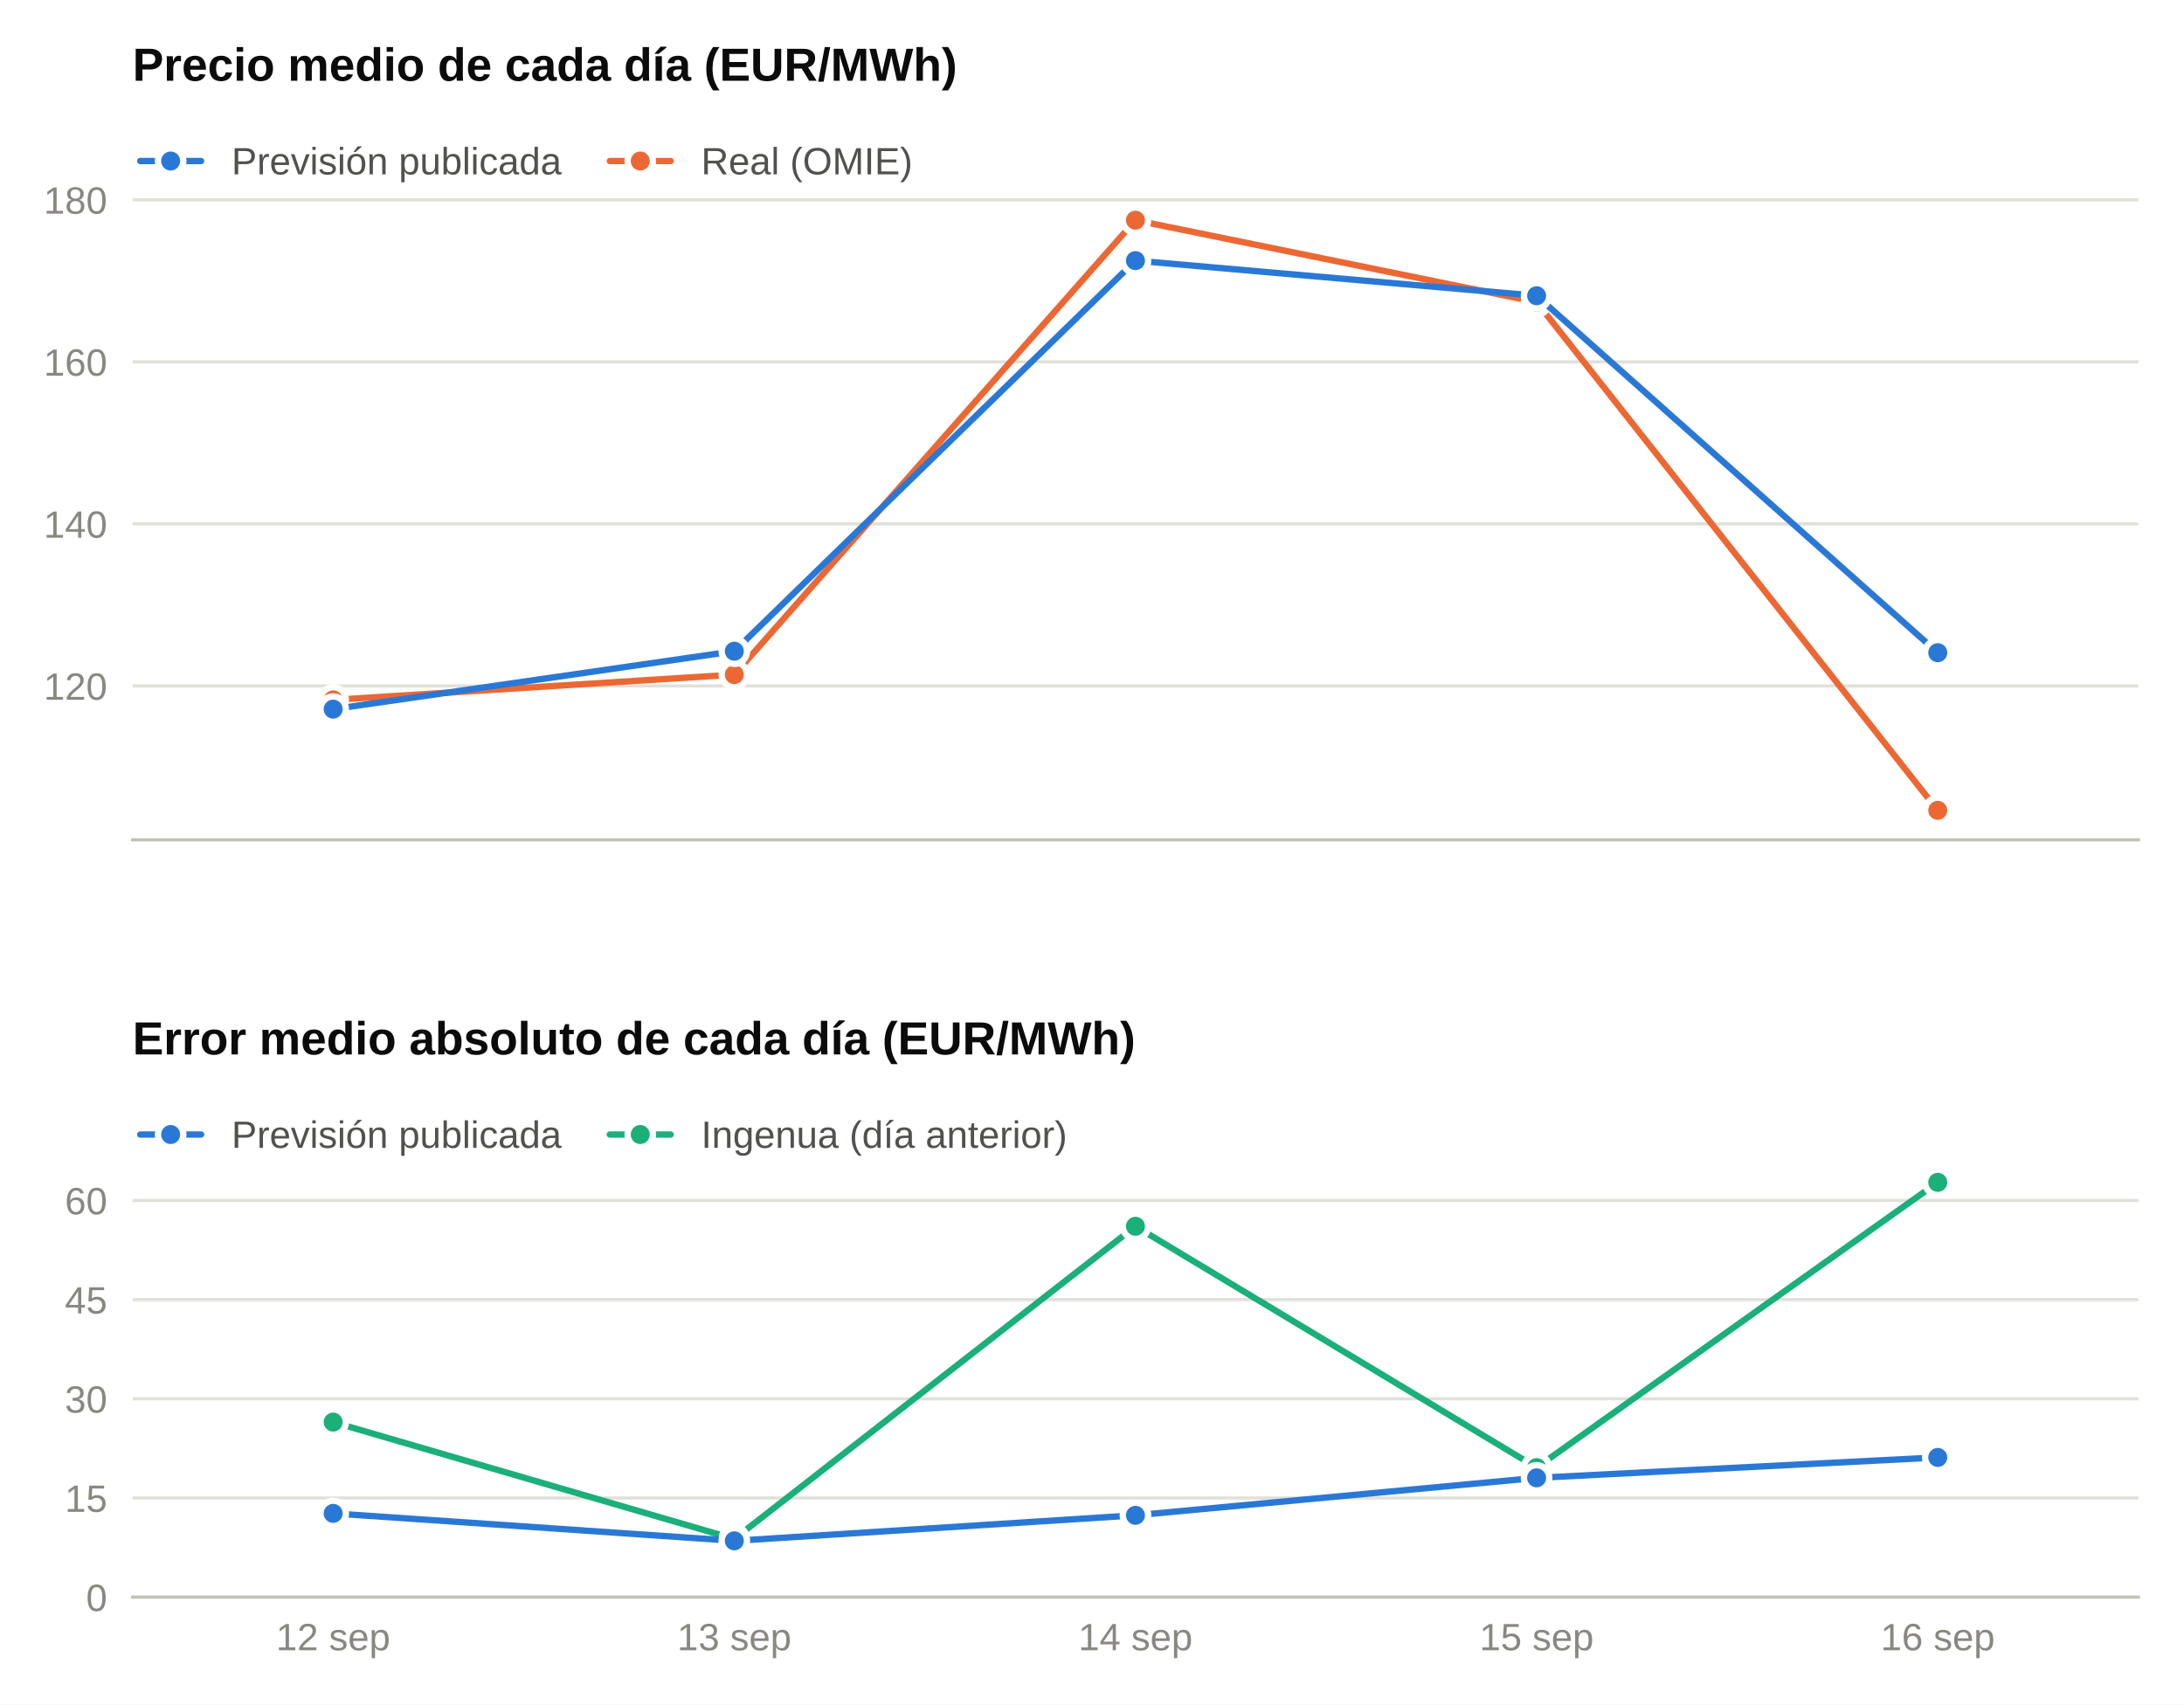
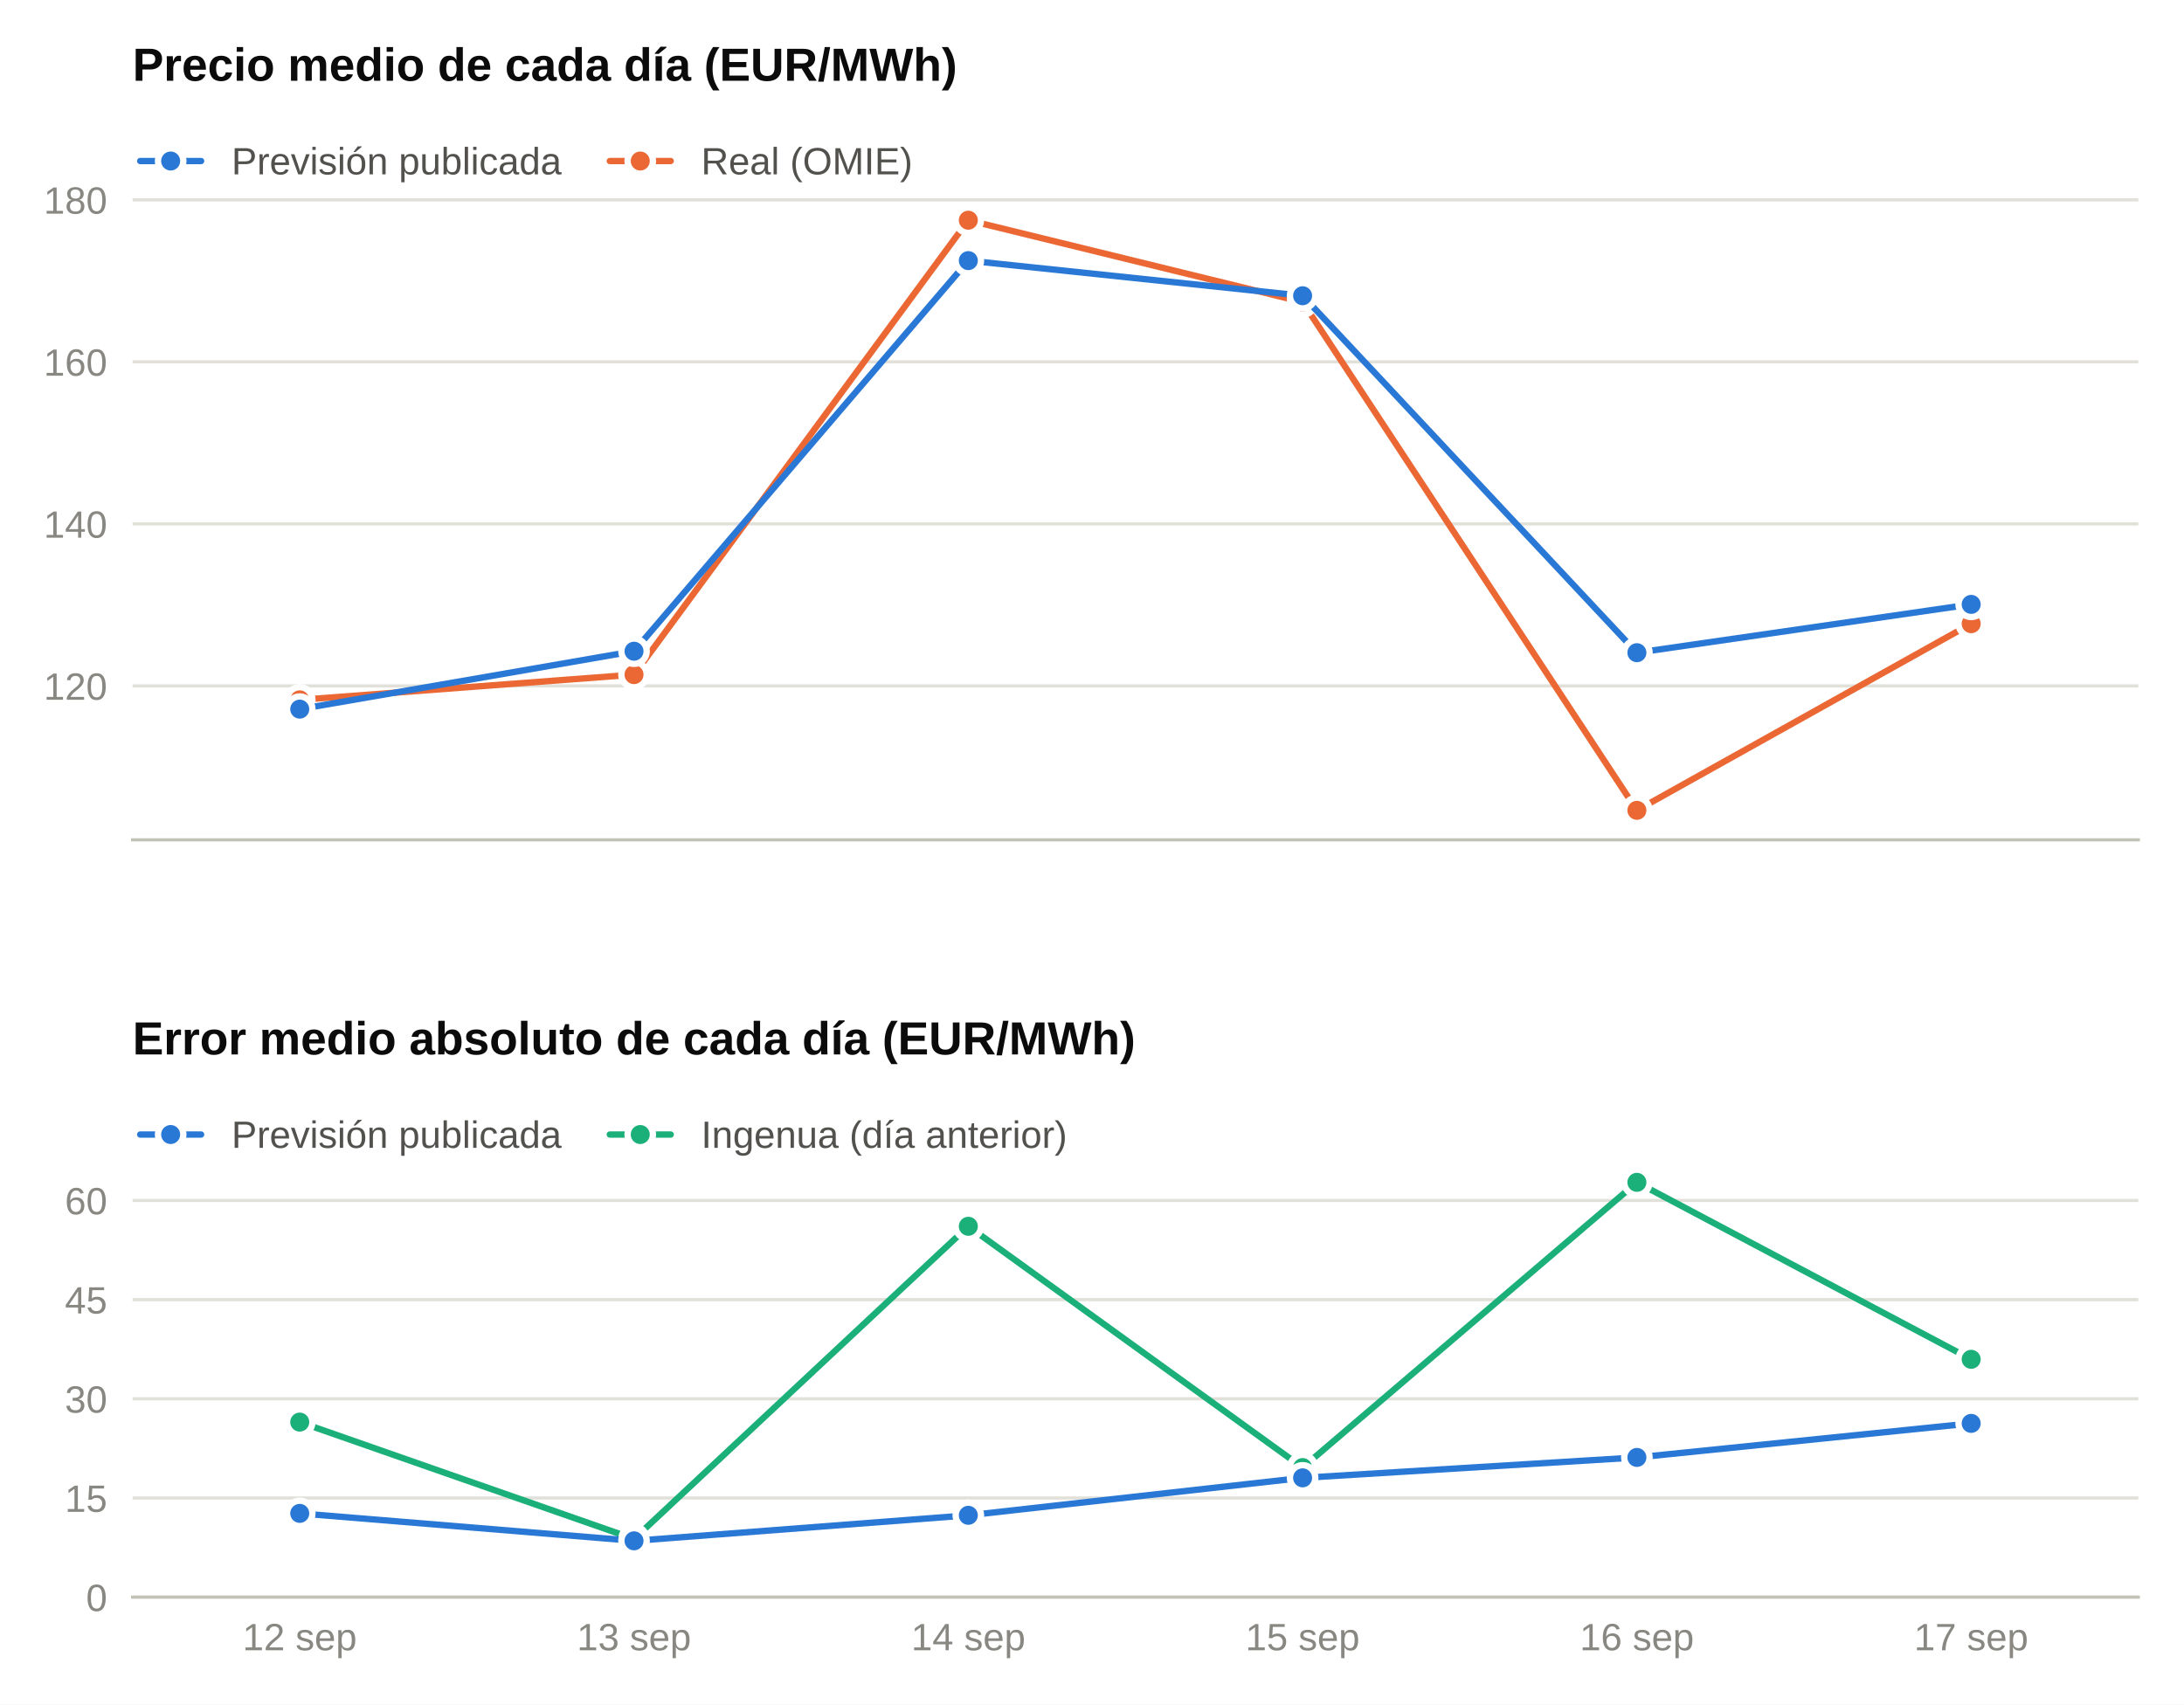
<svg xmlns="http://www.w3.org/2000/svg" xmlns:xlink="http://www.w3.org/1999/xlink" width="516.455pt" height="403.166pt" viewBox="0 0 516.455 403.166" version="1.1">
  <defs>
    <style type="text/css">*{stroke-linejoin: round; stroke-linecap: butt}</style>
  </defs>
  <g id="figure_1">
    <g id="patch_1">
      <path d="M 0 403.166  L 516.455 403.166  L 516.455 0  L 0 0  z " style="fill: #ffffff" />
    </g>
    <g id="axes_1">
      <g id="patch_2">
        <path d="M 31.355 198.629  L 505.655 198.629  L 505.655 45.103  L 31.355 45.103  z " style="fill: #ffffff" />
      </g>
      <g id="matplotlib.axis_1">
        <g id="xtick_1">
          <g id="line2d_1" />
        </g>
        <g id="xtick_2">
          <g id="line2d_2" />
        </g>
        <g id="xtick_3">
          <g id="line2d_3" />
        </g>
        <g id="xtick_4">
          <g id="line2d_4" />
        </g>
        <g id="xtick_5">
          <g id="line2d_5" />
        </g>
+         <g id="xtick_6">
+           <g id="line2d_6" />
+         </g>
      </g>
      <g id="matplotlib.axis_2">
        <g id="ytick_1">
-           <g id="line2d_6">
+           <g id="line2d_7">
            <path d="M 31.355 162.22  L 505.655 162.22  " clip-path="url(#pcca6787718)" style="fill: none; stroke: #e1e0d9; stroke-width: 0.75; stroke-linecap: square" />
          </g>
-           <g id="line2d_7" />
+           <g id="line2d_8" />
          <g id="text_1">
            <text style="font-size: 9px; font-family: 'Segoe UI', 'Helvetica Neue', 'Arial', 'DejaVu Sans', sans-serif; text-anchor: end; fill: #898781" x="25.355" y="165.496" transform="rotate(-0 25.35469 165.4962)">120</text>
          </g>
        </g>
        <g id="ytick_2">
-           <g id="line2d_8">
+           <g id="line2d_9">
            <path d="M 31.355 123.899  L 505.655 123.899  " clip-path="url(#pcca6787718)" style="fill: none; stroke: #e1e0d9; stroke-width: 0.75; stroke-linecap: square" />
          </g>
-           <g id="line2d_9" />
+           <g id="line2d_10" />
          <g id="text_2">
            <text style="font-size: 9px; font-family: 'Segoe UI', 'Helvetica Neue', 'Arial', 'DejaVu Sans', sans-serif; text-anchor: end; fill: #898781" x="25.355" y="127.176" transform="rotate(-0 25.35469 127.1756)">140</text>
          </g>
        </g>
        <g id="ytick_3">
-           <g id="line2d_10">
+           <g id="line2d_11">
            <path d="M 31.355 85.579  L 505.655 85.579  " clip-path="url(#pcca6787718)" style="fill: none; stroke: #e1e0d9; stroke-width: 0.75; stroke-linecap: square" />
          </g>
-           <g id="line2d_11" />
+           <g id="line2d_12" />
          <g id="text_3">
            <text style="font-size: 9px; font-family: 'Segoe UI', 'Helvetica Neue', 'Arial', 'DejaVu Sans', sans-serif; text-anchor: end; fill: #898781" x="25.355" y="88.855" transform="rotate(-0 25.35469 88.85491)">160</text>
          </g>
        </g>
        <g id="ytick_4">
-           <g id="line2d_12">
+           <g id="line2d_13">
            <path d="M 31.355 47.258  L 505.655 47.258  " clip-path="url(#pcca6787718)" style="fill: none; stroke: #e1e0d9; stroke-width: 0.75; stroke-linecap: square" />
          </g>
-           <g id="line2d_13" />
+           <g id="line2d_14" />
          <g id="text_4">
            <text style="font-size: 9px; font-family: 'Segoe UI', 'Helvetica Neue', 'Arial', 'DejaVu Sans', sans-serif; text-anchor: end; fill: #898781" x="25.355" y="50.534" transform="rotate(-0 25.35469 50.53425)">180</text>
          </g>
        </g>
      </g>
-       <g id="line2d_14">
-         <path d="M 78.785 165.52  L 173.645 159.552  L 268.505 52.082  L 363.365 71.443  L 458.225 191.651  " clip-path="url(#pcca6787718)" style="fill: none; stroke: #eb6834; stroke-width: 1.5; stroke-linecap: round" />
+       <g id="line2d_15">
+         <path d="M 70.88 165.52  L 149.93 159.552  L 228.98 52.082  L 308.03 71.443  L 387.08 191.651  L 466.13 147.512  " clip-path="url(#pcca6787718)" style="fill: none; stroke: #eb6834; stroke-width: 1.5; stroke-linecap: round" />
        <defs>
          <path id="m348eba89e2" d="M 0 3  C 0.796 3 1.559 2.684 2.121 2.121  C 2.684 1.559 3 0.796 3 0  C 3 -0.796 2.684 -1.559 2.121 -2.121  C 1.559 -2.684 0.796 -3 0 -3  C -0.796 -3 -1.559 -2.684 -2.121 -2.121  C -2.684 -1.559 -3 -0.796 -3 0  C -3 0.796 -2.684 1.559 -2.121 2.121  C -1.559 2.684 -0.796 3 0 3  z " style="stroke: #ffffff; stroke-width: 1.5" />
        </defs>
        <g clip-path="url(#pcca6787718)">
-           <use xlink:href="#m348eba89e2" x="78.785" y="165.52" style="fill: #eb6834; stroke: #ffffff; stroke-width: 1.5" />
-           <use xlink:href="#m348eba89e2" x="173.645" y="159.552" style="fill: #eb6834; stroke: #ffffff; stroke-width: 1.5" />
-           <use xlink:href="#m348eba89e2" x="268.505" y="52.082" style="fill: #eb6834; stroke: #ffffff; stroke-width: 1.5" />
-           <use xlink:href="#m348eba89e2" x="363.365" y="71.443" style="fill: #eb6834; stroke: #ffffff; stroke-width: 1.5" />
-           <use xlink:href="#m348eba89e2" x="458.225" y="191.651" style="fill: #eb6834; stroke: #ffffff; stroke-width: 1.5" />
+           <use xlink:href="#m348eba89e2" x="70.88" y="165.52" style="fill: #eb6834; stroke: #ffffff; stroke-width: 1.5" />
+           <use xlink:href="#m348eba89e2" x="149.93" y="159.552" style="fill: #eb6834; stroke: #ffffff; stroke-width: 1.5" />
+           <use xlink:href="#m348eba89e2" x="228.98" y="52.082" style="fill: #eb6834; stroke: #ffffff; stroke-width: 1.5" />
+           <use xlink:href="#m348eba89e2" x="308.03" y="71.443" style="fill: #eb6834; stroke: #ffffff; stroke-width: 1.5" />
+           <use xlink:href="#m348eba89e2" x="387.08" y="191.651" style="fill: #eb6834; stroke: #ffffff; stroke-width: 1.5" />
+           <use xlink:href="#m348eba89e2" x="466.13" y="147.512" style="fill: #eb6834; stroke: #ffffff; stroke-width: 1.5" />
        </g>
      </g>
      <g id="patch_3">
        <path d="M 31.355 198.629  L 505.655 198.629  " style="fill: none; stroke: #c3c2b7; stroke-width: 0.75; stroke-linejoin: miter; stroke-linecap: square" />
      </g>
-       <g id="line2d_15">
-         <path d="M 78.785 167.715  L 173.645 154.018  L 268.505 61.638  L 363.365 69.946  L 458.225 154.368  " clip-path="url(#pcca6787718)" style="fill: none; stroke: #2a78d6; stroke-width: 1.5; stroke-linecap: round" />
+       <g id="line2d_16">
+         <path d="M 70.88 167.715  L 149.93 154.018  L 228.98 61.638  L 308.03 69.946  L 387.08 154.368  L 466.13 142.94  " clip-path="url(#pcca6787718)" style="fill: none; stroke: #2a78d6; stroke-width: 1.5; stroke-linecap: round" />
        <defs>
          <path id="m79700483b9" d="M 0 3  C 0.796 3 1.559 2.684 2.121 2.121  C 2.684 1.559 3 0.796 3 0  C 3 -0.796 2.684 -1.559 2.121 -2.121  C 1.559 -2.684 0.796 -3 0 -3  C -0.796 -3 -1.559 -2.684 -2.121 -2.121  C -2.684 -1.559 -3 -0.796 -3 0  C -3 0.796 -2.684 1.559 -2.121 2.121  C -1.559 2.684 -0.796 3 0 3  z " style="stroke: #ffffff; stroke-width: 1.5" />
        </defs>
        <g clip-path="url(#pcca6787718)">
-           <use xlink:href="#m79700483b9" x="78.785" y="167.715" style="fill: #2a78d6; stroke: #ffffff; stroke-width: 1.5" />
-           <use xlink:href="#m79700483b9" x="173.645" y="154.018" style="fill: #2a78d6; stroke: #ffffff; stroke-width: 1.5" />
-           <use xlink:href="#m79700483b9" x="268.505" y="61.638" style="fill: #2a78d6; stroke: #ffffff; stroke-width: 1.5" />
-           <use xlink:href="#m79700483b9" x="363.365" y="69.946" style="fill: #2a78d6; stroke: #ffffff; stroke-width: 1.5" />
-           <use xlink:href="#m79700483b9" x="458.225" y="154.368" style="fill: #2a78d6; stroke: #ffffff; stroke-width: 1.5" />
+           <use xlink:href="#m79700483b9" x="70.88" y="167.715" style="fill: #2a78d6; stroke: #ffffff; stroke-width: 1.5" />
+           <use xlink:href="#m79700483b9" x="149.93" y="154.018" style="fill: #2a78d6; stroke: #ffffff; stroke-width: 1.5" />
+           <use xlink:href="#m79700483b9" x="228.98" y="61.638" style="fill: #2a78d6; stroke: #ffffff; stroke-width: 1.5" />
+           <use xlink:href="#m79700483b9" x="308.03" y="69.946" style="fill: #2a78d6; stroke: #ffffff; stroke-width: 1.5" />
+           <use xlink:href="#m79700483b9" x="387.08" y="154.368" style="fill: #2a78d6; stroke: #ffffff; stroke-width: 1.5" />
+           <use xlink:href="#m79700483b9" x="466.13" y="142.94" style="fill: #2a78d6; stroke: #ffffff; stroke-width: 1.5" />
        </g>
      </g>
      <g id="text_5">
        <text style="font-weight: 600; font-size: 11px; font-family: 'Segoe UI', 'Helvetica Neue', 'Arial', 'DejaVu Sans', sans-serif; text-anchor: start; fill: #0b0b0b" x="31.355" y="19.103" transform="rotate(-0 31.35469 19.10328)">Precio medio de cada día (EUR/MWh)</text>
      </g>
      <g id="legend_1">
-         <g id="line2d_16">
+         <g id="line2d_17">
          <path d="M 33.155 38.083  L 40.355 38.083  L 47.555 38.083  " style="fill: none; stroke: #2a78d6; stroke-width: 1.5; stroke-linecap: round" />
          <g>
            <use xlink:href="#m79700483b9" x="40.355" y="38.083" style="fill: #2a78d6; stroke: #ffffff; stroke-width: 1.5" />
          </g>
        </g>
        <g id="text_6">
          <text style="font-size: 9px; font-family: 'Segoe UI', 'Helvetica Neue', 'Arial', 'DejaVu Sans', sans-serif; text-anchor: start; fill: #52514e" x="54.755" y="41.233" transform="rotate(-0 54.75469 41.23328)">Previsión publicada</text>
        </g>
-         <g id="line2d_17">
+         <g id="line2d_18">
          <path d="M 144.203 38.083  L 151.403 38.083  L 158.603 38.083  " style="fill: none; stroke: #eb6834; stroke-width: 1.5; stroke-linecap: round" />
          <g>
            <use xlink:href="#m348eba89e2" x="151.403" y="38.083" style="fill: #eb6834; stroke: #ffffff; stroke-width: 1.5" />
          </g>
        </g>
        <g id="text_7">
          <text style="font-size: 9px; font-family: 'Segoe UI', 'Helvetica Neue', 'Arial', 'DejaVu Sans', sans-serif; text-anchor: start; fill: #52514e" x="165.803" y="41.233" transform="rotate(-0 165.8034 41.23328)">Real (OMIE)</text>
        </g>
      </g>
    </g>
    <g id="axes_2">
      <g id="patch_4">
        <path d="M 31.355 377.743  L 505.655 377.743  L 505.655 275.393  L 31.355 275.393  z " style="fill: #ffffff" />
      </g>
      <g id="matplotlib.axis_3">
-         <g id="xtick_6">
-           <g id="line2d_18" />
-           <g id="text_8">
-             <text style="font-size: 9px; font-family: 'Segoe UI', 'Helvetica Neue', 'Arial', 'DejaVu Sans', sans-serif; text-anchor: middle; fill: #898781" x="78.785" y="390.296" transform="rotate(-0 78.78469 390.2955)">12 sep</text>
-           </g>
-         </g>
        <g id="xtick_7">
          <g id="line2d_19" />
-           <g id="text_9">
-             <text style="font-size: 9px; font-family: 'Segoe UI', 'Helvetica Neue', 'Arial', 'DejaVu Sans', sans-serif; text-anchor: middle; fill: #898781" x="173.645" y="390.296" transform="rotate(-0 173.6447 390.2955)">13 sep</text>
+           <g id="text_8">
+             <text style="font-size: 9px; font-family: 'Segoe UI', 'Helvetica Neue', 'Arial', 'DejaVu Sans', sans-serif; text-anchor: middle; fill: #898781" x="70.88" y="390.296" transform="rotate(-0 70.87969 390.2955)">12 sep</text>
          </g>
        </g>
        <g id="xtick_8">
          <g id="line2d_20" />
-           <g id="text_10">
-             <text style="font-size: 9px; font-family: 'Segoe UI', 'Helvetica Neue', 'Arial', 'DejaVu Sans', sans-serif; text-anchor: middle; fill: #898781" x="268.505" y="390.296" transform="rotate(-0 268.5047 390.2955)">14 sep</text>
+           <g id="text_9">
+             <text style="font-size: 9px; font-family: 'Segoe UI', 'Helvetica Neue', 'Arial', 'DejaVu Sans', sans-serif; text-anchor: middle; fill: #898781" x="149.93" y="390.296" transform="rotate(-0 149.9297 390.2955)">13 sep</text>
          </g>
        </g>
        <g id="xtick_9">
          <g id="line2d_21" />
-           <g id="text_11">
-             <text style="font-size: 9px; font-family: 'Segoe UI', 'Helvetica Neue', 'Arial', 'DejaVu Sans', sans-serif; text-anchor: middle; fill: #898781" x="363.365" y="390.296" transform="rotate(-0 363.3647 390.2955)">15 sep</text>
+           <g id="text_10">
+             <text style="font-size: 9px; font-family: 'Segoe UI', 'Helvetica Neue', 'Arial', 'DejaVu Sans', sans-serif; text-anchor: middle; fill: #898781" x="228.98" y="390.296" transform="rotate(-0 228.9797 390.2955)">14 sep</text>
          </g>
        </g>
        <g id="xtick_10">
          <g id="line2d_22" />
+           <g id="text_11">
+             <text style="font-size: 9px; font-family: 'Segoe UI', 'Helvetica Neue', 'Arial', 'DejaVu Sans', sans-serif; text-anchor: middle; fill: #898781" x="308.03" y="390.296" transform="rotate(-0 308.0297 390.2955)">15 sep</text>
+           </g>
+         </g>
+         <g id="xtick_11">
+           <g id="line2d_23" />
          <g id="text_12">
-             <text style="font-size: 9px; font-family: 'Segoe UI', 'Helvetica Neue', 'Arial', 'DejaVu Sans', sans-serif; text-anchor: middle; fill: #898781" x="458.225" y="390.296" transform="rotate(-0 458.2247 390.2955)">16 sep</text>
+             <text style="font-size: 9px; font-family: 'Segoe UI', 'Helvetica Neue', 'Arial', 'DejaVu Sans', sans-serif; text-anchor: middle; fill: #898781" x="387.08" y="390.296" transform="rotate(-0 387.0797 390.2955)">16 sep</text>
+           </g>
+         </g>
+         <g id="xtick_12">
+           <g id="line2d_24" />
+           <g id="text_13">
+             <text style="font-size: 9px; font-family: 'Segoe UI', 'Helvetica Neue', 'Arial', 'DejaVu Sans', sans-serif; text-anchor: middle; fill: #898781" x="466.13" y="390.296" transform="rotate(-0 466.1297 390.2955)">17 sep</text>
          </g>
        </g>
      </g>
      <g id="matplotlib.axis_4">
        <g id="ytick_5">
-           <g id="line2d_23">
+           <g id="line2d_25">
            <path d="M 31.355 377.743  L 505.655 377.743  " clip-path="url(#pa7844a86a4)" style="fill: none; stroke: #e1e0d9; stroke-width: 0.75; stroke-linecap: square" />
-           </g>
-           <g id="line2d_24" />
-           <g id="text_13">
-             <text style="font-size: 9px; font-family: 'Segoe UI', 'Helvetica Neue', 'Arial', 'DejaVu Sans', sans-serif; text-anchor: end; fill: #898781" x="25.355" y="381.019" transform="rotate(-0 25.35469 381.0194)">0</text>
-           </g>
-         </g>
-         <g id="ytick_6">
-           <g id="line2d_25">
-             <path d="M 31.355 354.286  L 505.655 354.286  " clip-path="url(#pa7844a86a4)" style="fill: none; stroke: #e1e0d9; stroke-width: 0.75; stroke-linecap: square" />
          </g>
          <g id="line2d_26" />
          <g id="text_14">
-             <text style="font-size: 9px; font-family: 'Segoe UI', 'Helvetica Neue', 'Arial', 'DejaVu Sans', sans-serif; text-anchor: end; fill: #898781" x="25.355" y="357.562" transform="rotate(-0 25.35469 357.562)">15</text>
-           </g>
-         </g>
-         <g id="ytick_7">
+             <text style="font-size: 9px; font-family: 'Segoe UI', 'Helvetica Neue', 'Arial', 'DejaVu Sans', sans-serif; text-anchor: end; fill: #898781" x="25.355" y="381.019" transform="rotate(-0 25.35469 381.0194)">0</text>
+           </g>
+         </g>
+         <g id="ytick_6">
          <g id="line2d_27">
-             <path d="M 31.355 330.828  L 505.655 330.828  " clip-path="url(#pa7844a86a4)" style="fill: none; stroke: #e1e0d9; stroke-width: 0.75; stroke-linecap: square" />
+             <path d="M 31.355 354.286  L 505.655 354.286  " clip-path="url(#pa7844a86a4)" style="fill: none; stroke: #e1e0d9; stroke-width: 0.75; stroke-linecap: square" />
          </g>
          <g id="line2d_28" />
          <g id="text_15">
-             <text style="font-size: 9px; font-family: 'Segoe UI', 'Helvetica Neue', 'Arial', 'DejaVu Sans', sans-serif; text-anchor: end; fill: #898781" x="25.355" y="334.105" transform="rotate(-0 25.35469 334.1046)">30</text>
-           </g>
-         </g>
-         <g id="ytick_8">
+             <text style="font-size: 9px; font-family: 'Segoe UI', 'Helvetica Neue', 'Arial', 'DejaVu Sans', sans-serif; text-anchor: end; fill: #898781" x="25.355" y="357.562" transform="rotate(-0 25.35469 357.562)">15</text>
+           </g>
+         </g>
+         <g id="ytick_7">
          <g id="line2d_29">
-             <path d="M 31.355 307.371  L 505.655 307.371  " clip-path="url(#pa7844a86a4)" style="fill: none; stroke: #e1e0d9; stroke-width: 0.75; stroke-linecap: square" />
+             <path d="M 31.355 330.828  L 505.655 330.828  " clip-path="url(#pa7844a86a4)" style="fill: none; stroke: #e1e0d9; stroke-width: 0.75; stroke-linecap: square" />
          </g>
          <g id="line2d_30" />
          <g id="text_16">
-             <text style="font-size: 9px; font-family: 'Segoe UI', 'Helvetica Neue', 'Arial', 'DejaVu Sans', sans-serif; text-anchor: end; fill: #898781" x="25.355" y="310.647" transform="rotate(-0 25.35469 310.6472)">45</text>
-           </g>
-         </g>
-         <g id="ytick_9">
+             <text style="font-size: 9px; font-family: 'Segoe UI', 'Helvetica Neue', 'Arial', 'DejaVu Sans', sans-serif; text-anchor: end; fill: #898781" x="25.355" y="334.105" transform="rotate(-0 25.35469 334.1046)">30</text>
+           </g>
+         </g>
+         <g id="ytick_8">
          <g id="line2d_31">
-             <path d="M 31.355 283.914  L 505.655 283.914  " clip-path="url(#pa7844a86a4)" style="fill: none; stroke: #e1e0d9; stroke-width: 0.75; stroke-linecap: square" />
+             <path d="M 31.355 307.371  L 505.655 307.371  " clip-path="url(#pa7844a86a4)" style="fill: none; stroke: #e1e0d9; stroke-width: 0.75; stroke-linecap: square" />
          </g>
          <g id="line2d_32" />
          <g id="text_17">
+             <text style="font-size: 9px; font-family: 'Segoe UI', 'Helvetica Neue', 'Arial', 'DejaVu Sans', sans-serif; text-anchor: end; fill: #898781" x="25.355" y="310.647" transform="rotate(-0 25.35469 310.6472)">45</text>
+           </g>
+         </g>
+         <g id="ytick_9">
+           <g id="line2d_33">
+             <path d="M 31.355 283.914  L 505.655 283.914  " clip-path="url(#pa7844a86a4)" style="fill: none; stroke: #e1e0d9; stroke-width: 0.75; stroke-linecap: square" />
+           </g>
+           <g id="line2d_34" />
+           <g id="text_18">
            <text style="font-size: 9px; font-family: 'Segoe UI', 'Helvetica Neue', 'Arial', 'DejaVu Sans', sans-serif; text-anchor: end; fill: #898781" x="25.355" y="287.19" transform="rotate(-0 25.35469 287.1898)">60</text>
          </g>
        </g>
      </g>
-       <g id="line2d_33">
-         <path d="M 78.785 336.338  L 173.645 363.971  L 268.505 290.029  L 363.365 347.095  L 458.225 279.632  " clip-path="url(#pa7844a86a4)" style="fill: none; stroke: #1baf7a; stroke-width: 1.5; stroke-linecap: round" />
+       <g id="line2d_35">
+         <path d="M 70.88 336.338  L 149.93 363.971  L 228.98 290.029  L 308.03 347.095  L 387.08 279.632  L 466.13 321.49  " clip-path="url(#pa7844a86a4)" style="fill: none; stroke: #1baf7a; stroke-width: 1.5; stroke-linecap: round" />
        <defs>
          <path id="m23fb859ee0" d="M 0 3  C 0.796 3 1.559 2.684 2.121 2.121  C 2.684 1.559 3 0.796 3 0  C 3 -0.796 2.684 -1.559 2.121 -2.121  C 1.559 -2.684 0.796 -3 0 -3  C -0.796 -3 -1.559 -2.684 -2.121 -2.121  C -2.684 -1.559 -3 -0.796 -3 0  C -3 0.796 -2.684 1.559 -2.121 2.121  C -1.559 2.684 -0.796 3 0 3  z " style="stroke: #ffffff; stroke-width: 1.5" />
        </defs>
        <g clip-path="url(#pa7844a86a4)">
-           <use xlink:href="#m23fb859ee0" x="78.785" y="336.338" style="fill: #1baf7a; stroke: #ffffff; stroke-width: 1.5" />
-           <use xlink:href="#m23fb859ee0" x="173.645" y="363.971" style="fill: #1baf7a; stroke: #ffffff; stroke-width: 1.5" />
-           <use xlink:href="#m23fb859ee0" x="268.505" y="290.029" style="fill: #1baf7a; stroke: #ffffff; stroke-width: 1.5" />
-           <use xlink:href="#m23fb859ee0" x="363.365" y="347.095" style="fill: #1baf7a; stroke: #ffffff; stroke-width: 1.5" />
-           <use xlink:href="#m23fb859ee0" x="458.225" y="279.632" style="fill: #1baf7a; stroke: #ffffff; stroke-width: 1.5" />
+           <use xlink:href="#m23fb859ee0" x="70.88" y="336.338" style="fill: #1baf7a; stroke: #ffffff; stroke-width: 1.5" />
+           <use xlink:href="#m23fb859ee0" x="149.93" y="363.971" style="fill: #1baf7a; stroke: #ffffff; stroke-width: 1.5" />
+           <use xlink:href="#m23fb859ee0" x="228.98" y="290.029" style="fill: #1baf7a; stroke: #ffffff; stroke-width: 1.5" />
+           <use xlink:href="#m23fb859ee0" x="308.03" y="347.095" style="fill: #1baf7a; stroke: #ffffff; stroke-width: 1.5" />
+           <use xlink:href="#m23fb859ee0" x="387.08" y="279.632" style="fill: #1baf7a; stroke: #ffffff; stroke-width: 1.5" />
+           <use xlink:href="#m23fb859ee0" x="466.13" y="321.49" style="fill: #1baf7a; stroke: #ffffff; stroke-width: 1.5" />
        </g>
      </g>
      <g id="patch_5">
        <path d="M 31.355 377.743  L 505.655 377.743  " style="fill: none; stroke: #c3c2b7; stroke-width: 0.75; stroke-linejoin: miter; stroke-linecap: square" />
      </g>
-       <g id="line2d_34">
-         <path d="M 78.785 357.928  L 173.645 364.42  L 268.505 358.384  L 363.365 349.524  L 458.225 344.695  " clip-path="url(#pa7844a86a4)" style="fill: none; stroke: #2a78d6; stroke-width: 1.5; stroke-linecap: round" />
+       <g id="line2d_36">
+         <path d="M 70.88 357.928  L 149.93 364.42  L 228.98 358.384  L 308.03 349.524  L 387.08 344.695  L 466.13 336.642  " clip-path="url(#pa7844a86a4)" style="fill: none; stroke: #2a78d6; stroke-width: 1.5; stroke-linecap: round" />
        <g clip-path="url(#pa7844a86a4)">
-           <use xlink:href="#m79700483b9" x="78.785" y="357.928" style="fill: #2a78d6; stroke: #ffffff; stroke-width: 1.5" />
-           <use xlink:href="#m79700483b9" x="173.645" y="364.42" style="fill: #2a78d6; stroke: #ffffff; stroke-width: 1.5" />
-           <use xlink:href="#m79700483b9" x="268.505" y="358.384" style="fill: #2a78d6; stroke: #ffffff; stroke-width: 1.5" />
-           <use xlink:href="#m79700483b9" x="363.365" y="349.524" style="fill: #2a78d6; stroke: #ffffff; stroke-width: 1.5" />
-           <use xlink:href="#m79700483b9" x="458.225" y="344.695" style="fill: #2a78d6; stroke: #ffffff; stroke-width: 1.5" />
-         </g>
-       </g>
-       <g id="text_18">
+           <use xlink:href="#m79700483b9" x="70.88" y="357.928" style="fill: #2a78d6; stroke: #ffffff; stroke-width: 1.5" />
+           <use xlink:href="#m79700483b9" x="149.93" y="364.42" style="fill: #2a78d6; stroke: #ffffff; stroke-width: 1.5" />
+           <use xlink:href="#m79700483b9" x="228.98" y="358.384" style="fill: #2a78d6; stroke: #ffffff; stroke-width: 1.5" />
+           <use xlink:href="#m79700483b9" x="308.03" y="349.524" style="fill: #2a78d6; stroke: #ffffff; stroke-width: 1.5" />
+           <use xlink:href="#m79700483b9" x="387.08" y="344.695" style="fill: #2a78d6; stroke: #ffffff; stroke-width: 1.5" />
+           <use xlink:href="#m79700483b9" x="466.13" y="336.642" style="fill: #2a78d6; stroke: #ffffff; stroke-width: 1.5" />
+         </g>
+       </g>
+       <g id="text_19">
        <text style="font-weight: 600; font-size: 11px; font-family: 'Segoe UI', 'Helvetica Neue', 'Arial', 'DejaVu Sans', sans-serif; text-anchor: start; fill: #0b0b0b" x="31.355" y="249.393" transform="rotate(-0 31.35469 249.3925)">Error medio absoluto de cada día (EUR/MWh)</text>
      </g>
      <g id="legend_2">
-         <g id="line2d_35">
+         <g id="line2d_37">
          <path d="M 33.155 268.325  L 40.355 268.325  L 47.555 268.325  " style="fill: none; stroke: #2a78d6; stroke-width: 1.5; stroke-linecap: round" />
          <g>
            <use xlink:href="#m79700483b9" x="40.355" y="268.325" style="fill: #2a78d6; stroke: #ffffff; stroke-width: 1.5" />
          </g>
        </g>
-         <g id="text_19">
+         <g id="text_20">
          <text style="font-size: 9px; font-family: 'Segoe UI', 'Helvetica Neue', 'Arial', 'DejaVu Sans', sans-serif; text-anchor: start; fill: #52514e" x="54.755" y="271.475" transform="rotate(-0 54.75469 271.4747)">Previsión publicada</text>
        </g>
-         <g id="line2d_36">
+         <g id="line2d_38">
          <path d="M 144.203 268.325  L 151.403 268.325  L 158.603 268.325  " style="fill: none; stroke: #1baf7a; stroke-width: 1.5; stroke-linecap: round" />
          <g>
            <use xlink:href="#m23fb859ee0" x="151.403" y="268.325" style="fill: #1baf7a; stroke: #ffffff; stroke-width: 1.5" />
          </g>
        </g>
-         <g id="text_20">
+         <g id="text_21">
          <text style="font-size: 9px; font-family: 'Segoe UI', 'Helvetica Neue', 'Arial', 'DejaVu Sans', sans-serif; text-anchor: start; fill: #52514e" x="165.803" y="271.475" transform="rotate(-0 165.8034 271.4747)">Ingenua (día anterior)</text>
        </g>
      </g>
    </g>
  </g>
  <defs>
    <clipPath id="pcca6787718">
      <rect x="31.355" y="45.103" width="474.3" height="153.526" />
    </clipPath>
    <clipPath id="pa7844a86a4">
      <rect x="31.355" y="275.393" width="474.3" height="102.351" />
    </clipPath>
  </defs>
</svg>
